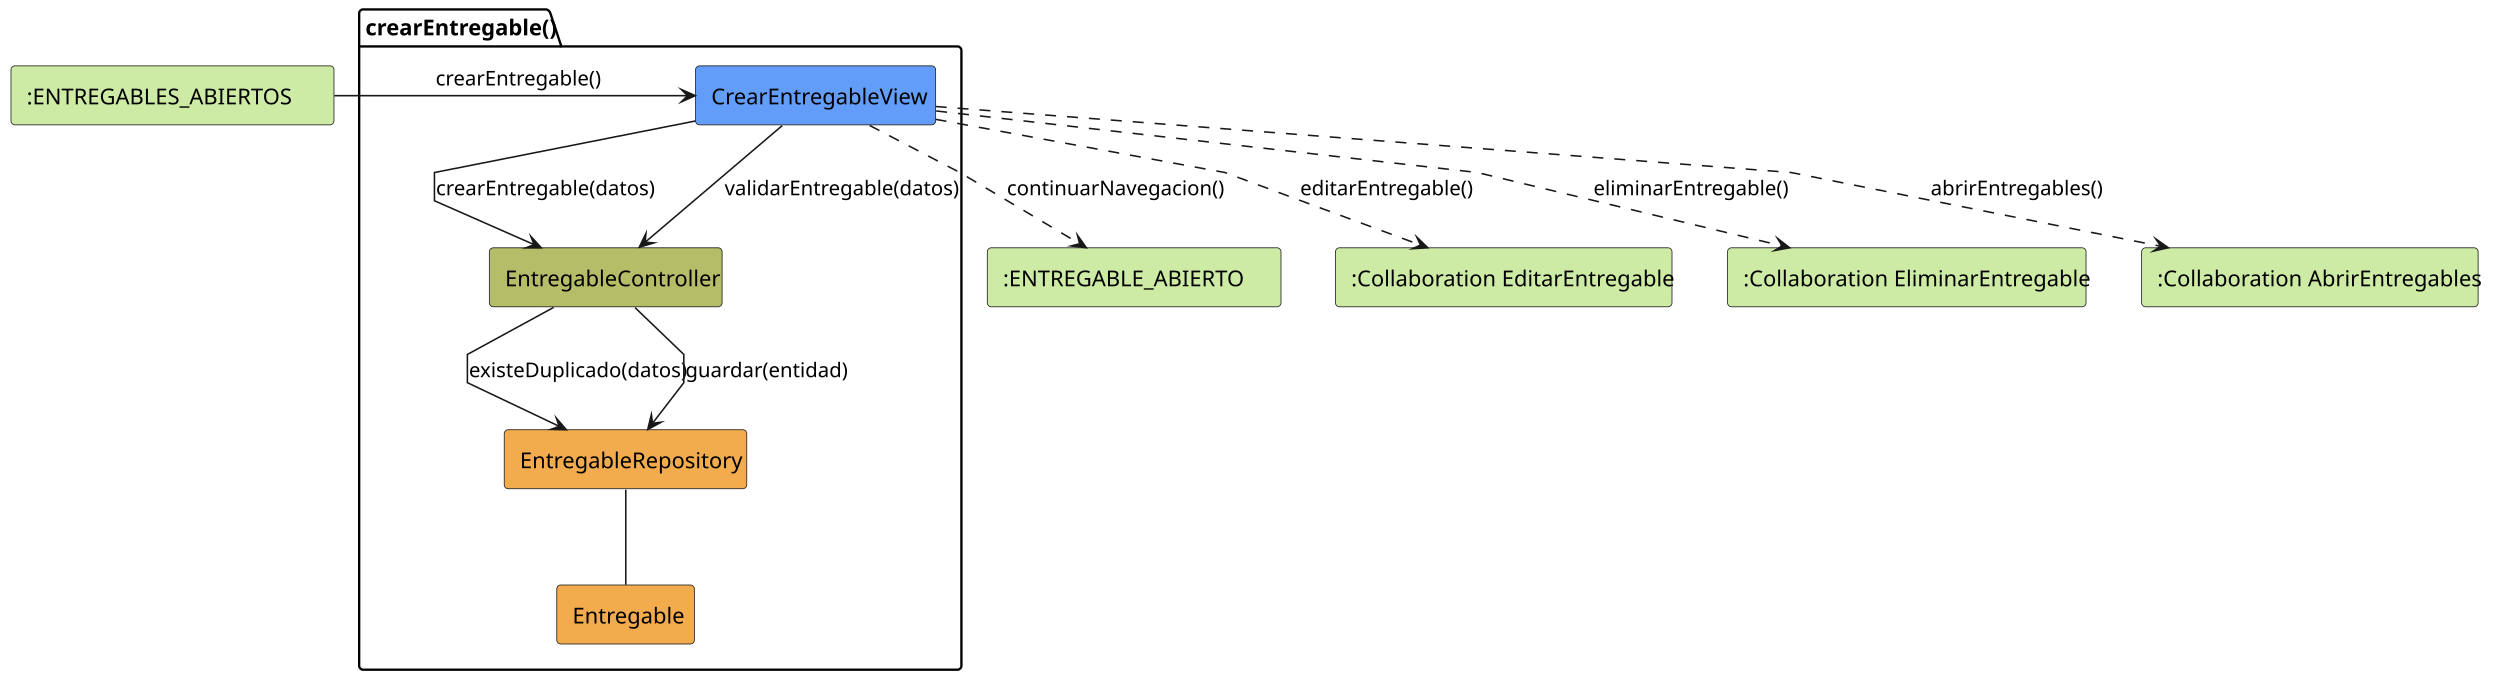
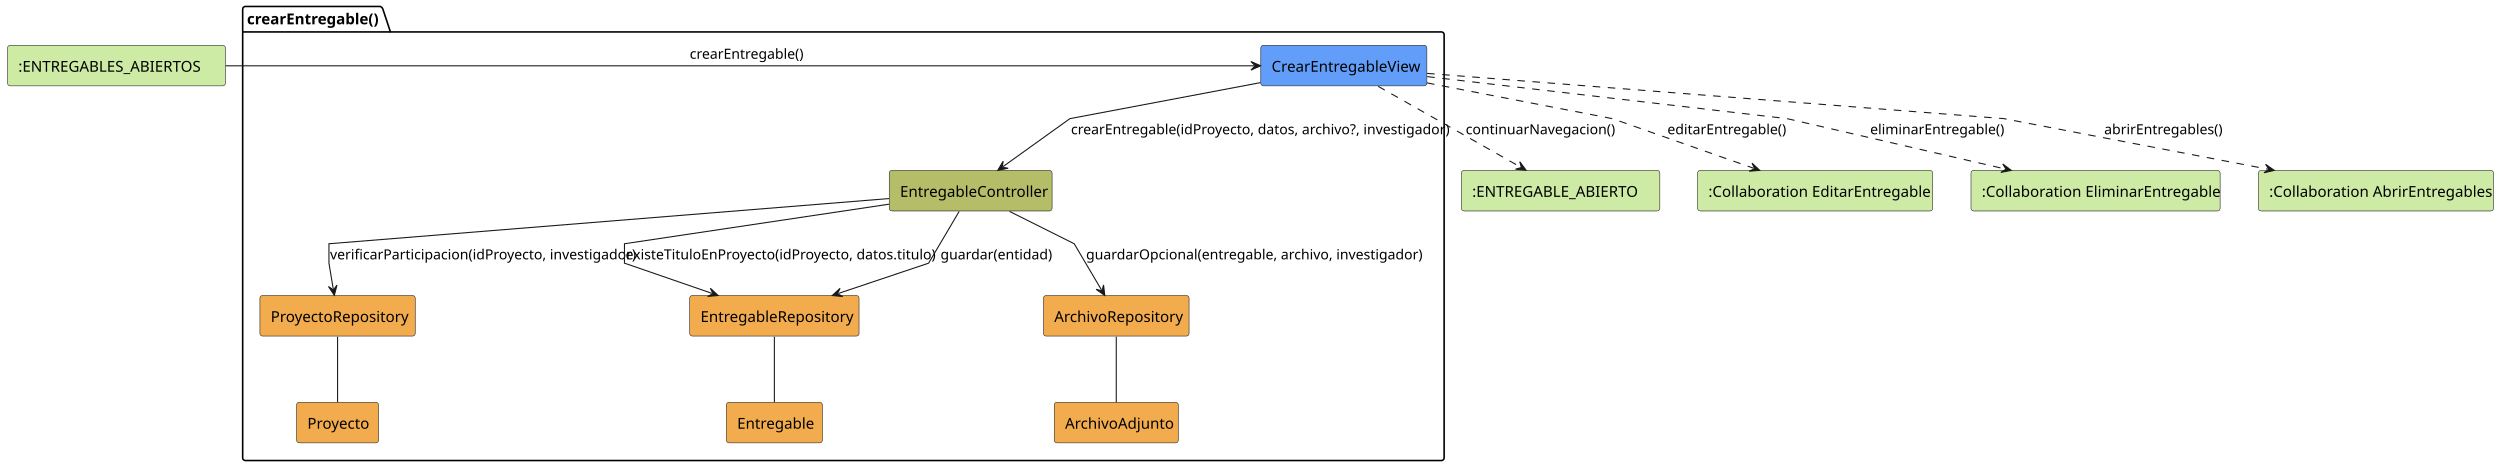
- <svg xmlns="http://www.w3.org/2000/svg" contentStyleType="text/css" data-diagram-type="DESCRIPTION" height="442px" preserveAspectRatio="none" style="width:1594px;height:442px;background:#FFFFFF;" version="1.1" viewBox="0 0 1594 442" width="1594px" zoomAndPan="magnify">
+ <svg xmlns="http://www.w3.org/2000/svg" contentStyleType="text/css" height="434px" preserveAspectRatio="none" style="width:2318px;height:434px;background:#FFFFFF;" version="1.1" viewBox="0 0 2318 434" width="2318px" zoomAndPan="magnify">
  <defs />
  <g>
-     <g class="cluster" data-qualified-name="crearEntregable" data-source-line="4" id="ent0002">
-       <path d="M231.5,6 L348.431,6 A3.75,3.75 0 0 1 350.931,8.5 L357.931,29.609 L610.5,29.609 A2.5,2.5 0 0 1 613,32.109 L613,424.5 A2.5,2.5 0 0 1 610.5,427 L231.5,427 A2.5,2.5 0 0 1 229,424.5 L229,8.5 A2.5,2.5 0 0 1 231.5,6" fill="none" style="stroke:#000000;stroke-width:1.5;" />
-       <line style="stroke:#000000;stroke-width:1.5;" x1="229" x2="357.931" y1="29.609" y2="29.609" />
-       <text fill="#000000" font-family="sans-serif" font-size="14" font-weight="700" lengthAdjust="spacing" textLength="115.931" x="233" y="22.533">crearEntregable()</text>
+     <g id="cluster_crearEntregable">
+       <path d="M227.5,6 L352.5,6 A3.75,3.75 0 0 1 355,8.5 L362,29.609 L1336.5,29.609 A2.5,2.5 0 0 1 1339,32.109 L1339,424.5 A2.5,2.5 0 0 1 1336.5,427 L227.5,427 A2.5,2.5 0 0 1 225,424.5 L225,8.5 A2.5,2.5 0 0 1 227.5,6 " fill="none" style="stroke:#000000;stroke-width:1.5;" />
+       <line style="stroke:#000000;stroke-width:1.5;" x1="225" x2="362" y1="29.609" y2="29.609" />
+       <text fill="#000000" font-family="sans-serif" font-size="14" font-weight="bold" lengthAdjust="spacing" textLength="124" x="229" y="22.533">crearEntregable()</text>
    </g>
-     <g class="entity" data-qualified-name="crearEntregable.CrearEntregableView" data-source-line="5" id="ent0003">
-       <rect fill="#629EF9" height="37.609" rx="2.5" ry="2.5" style="stroke:#181818;stroke-width:0.5;" width="153.068" x="443.5" y="42" />
-       <text fill="#000000" font-family="sans-serif" font-size="14" lengthAdjust="spacing" textLength="133.068" x="453.5" y="66.533">CrearEntregableView</text>
+     <g id="elem_CrearEntregableView">
+       <rect fill="#629EF9" height="37.609" rx="2.5" ry="2.5" style="stroke:#181818;stroke-width:0.5;" width="154" x="1169" y="42" />
+       <text fill="#000000" font-family="sans-serif" font-size="14" lengthAdjust="spacing" textLength="134" x="1179" y="66.533">CrearEntregableView</text>
    </g>
-     <g class="entity" data-qualified-name="crearEntregable.EntregableController" data-source-line="6" id="ent0004">
-       <rect fill="#B5BD68" height="37.609" rx="2.5" ry="2.5" style="stroke:#181818;stroke-width:0.5;" width="148.406" x="312" y="158" />
-       <text fill="#000000" font-family="sans-serif" font-size="14" lengthAdjust="spacing" textLength="128.406" x="322" y="182.533">EntregableController</text>
+     <g id="elem_EntregableController">
+       <rect fill="#B5BD68" height="37.609" rx="2.5" ry="2.5" style="stroke:#181818;stroke-width:0.5;" width="151" x="824.5" y="158" />
+       <text fill="#000000" font-family="sans-serif" font-size="14" lengthAdjust="spacing" textLength="131" x="834.5" y="182.533">EntregableController</text>
    </g>
-     <g class="entity" data-qualified-name="crearEntregable.EntregableRepository" data-source-line="7" id="ent0005">
-       <rect fill="#F2AC4E" height="37.609" rx="2.5" ry="2.5" style="stroke:#181818;stroke-width:0.5;" width="154.634" x="321.5" y="274" />
-       <text fill="#000000" font-family="sans-serif" font-size="14" lengthAdjust="spacing" textLength="134.634" x="331.5" y="298.533">EntregableRepository</text>
+     <g id="elem_ProyectoRepository">
+       <rect fill="#F2AC4E" height="37.609" rx="2.5" ry="2.5" style="stroke:#181818;stroke-width:0.5;" width="144" x="241" y="274" />
+       <text fill="#000000" font-family="sans-serif" font-size="14" lengthAdjust="spacing" textLength="124" x="251" y="298.533">ProyectoRepository</text>
    </g>
-     <g class="entity" data-qualified-name="crearEntregable.Entregable" data-source-line="8" id="ent0006">
-       <rect fill="#F2AC4E" height="37.609" rx="2.5" ry="2.5" style="stroke:#181818;stroke-width:0.5;" width="87.717" x="355" y="373" />
-       <text fill="#000000" font-family="sans-serif" font-size="14" lengthAdjust="spacing" textLength="67.717" x="365" y="397.533">Entregable</text>
+     <g id="elem_EntregableRepository">
+       <rect fill="#F2AC4E" height="37.609" rx="2.5" ry="2.5" style="stroke:#181818;stroke-width:0.5;" width="157" x="639.5" y="274" />
+       <text fill="#000000" font-family="sans-serif" font-size="14" lengthAdjust="spacing" textLength="137" x="649.5" y="298.533">EntregableRepository</text>
    </g>
-     <g class="entity" data-qualified-name="EstadoEntrada" data-source-line="3" id="ent0001">
-       <rect fill="#CDEBA5" height="37.609" rx="2.5" ry="2.5" style="stroke:#181818;stroke-width:0.5;" width="205.944" x="7" y="42" />
-       <text fill="#000000" font-family="sans-serif" font-size="14" lengthAdjust="spacing" textLength="185.944" x="17" y="66.533">:ENTREGABLES_ABIERTOS</text>
+     <g id="elem_ArchivoRepository">
+       <rect fill="#F2AC4E" height="37.609" rx="2.5" ry="2.5" style="stroke:#181818;stroke-width:0.5;" width="135" x="967.5" y="274" />
+       <text fill="#000000" font-family="sans-serif" font-size="14" lengthAdjust="spacing" textLength="115" x="977.5" y="298.533">ArchivoRepository</text>
    </g>
-     <g class="entity" data-qualified-name="EstadoSalida" data-source-line="11" id="ent0007">
-       <rect fill="#CDEBA5" height="37.609" rx="2.5" ry="2.5" style="stroke:#181818;stroke-width:0.5;" width="187.269" x="629.5" y="158" />
-       <text fill="#000000" font-family="sans-serif" font-size="14" lengthAdjust="spacing" textLength="167.269" x="639.5" y="182.533">:ENTREGABLE_ABIERTO</text>
+     <g id="elem_Proyecto">
+       <rect fill="#F2AC4E" height="37.609" rx="2.5" ry="2.5" style="stroke:#181818;stroke-width:0.5;" width="76" x="275" y="373" />
+       <text fill="#000000" font-family="sans-serif" font-size="14" lengthAdjust="spacing" textLength="56" x="285" y="397.533">Proyecto</text>
    </g>
-     <g class="entity" data-qualified-name="EditarEntregable" data-source-line="12" id="ent0008">
-       <rect fill="#CDEBA5" height="37.609" rx="2.5" ry="2.5" style="stroke:#181818;stroke-width:0.5;" width="214.565" x="851.5" y="158" />
-       <text fill="#000000" font-family="sans-serif" font-size="14" lengthAdjust="spacing" textLength="194.565" x="861.5" y="182.533">:Collaboration EditarEntregable</text>
+     <g id="elem_Entregable">
+       <rect fill="#F2AC4E" height="37.609" rx="2.5" ry="2.5" style="stroke:#181818;stroke-width:0.5;" width="89" x="673.5" y="373" />
+       <text fill="#000000" font-family="sans-serif" font-size="14" lengthAdjust="spacing" textLength="69" x="683.5" y="397.533">Entregable</text>
    </g>
-     <g class="entity" data-qualified-name="EliminarEntregable" data-source-line="13" id="ent0009">
-       <rect fill="#CDEBA5" height="37.609" rx="2.5" ry="2.5" style="stroke:#181818;stroke-width:0.5;" width="228.558" x="1101.5" y="158" />
-       <text fill="#000000" font-family="sans-serif" font-size="14" lengthAdjust="spacing" textLength="208.558" x="1111.5" y="182.533">:Collaboration EliminarEntregable</text>
+     <g id="elem_ArchivoAdjunto">
+       <rect fill="#F2AC4E" height="37.609" rx="2.5" ry="2.5" style="stroke:#181818;stroke-width:0.5;" width="115" x="977.5" y="373" />
+       <text fill="#000000" font-family="sans-serif" font-size="14" lengthAdjust="spacing" textLength="95" x="987.5" y="397.533">ArchivoAdjunto</text>
    </g>
-     <g class="entity" data-qualified-name="AbrirEntregables" data-source-line="14" id="ent0010">
-       <rect fill="#CDEBA5" height="37.609" rx="2.5" ry="2.5" style="stroke:#181818;stroke-width:0.5;" width="214.551" x="1365.5" y="158" />
-       <text fill="#000000" font-family="sans-serif" font-size="14" lengthAdjust="spacing" textLength="194.551" x="1375.5" y="182.533">:Collaboration AbrirEntregables</text>
+     <g id="elem_EstadoEntrada">
+       <rect fill="#CDEBA5" height="37.609" rx="2.5" ry="2.5" style="stroke:#181818;stroke-width:0.5;" width="202" x="7" y="42" />
+       <text fill="#000000" font-family="sans-serif" font-size="14" lengthAdjust="spacing" textLength="182" x="17" y="66.533">:ENTREGABLES_ABIERTOS</text>
    </g>
-     <g class="link" data-entity-1="ent0001" data-entity-2="ent0003" data-link-type="dependency" data-source-line="16" id="lnk11">
-       <path d="M213.2,61 C284.72,61 373.39,61 438.33,61" fill="none" id="EstadoEntrada-to-CrearEntregableView" style="stroke:#181818;stroke-width:1;" />
-       <polygon fill="#181818" points="443.33,61,434.33,57,438.33,61,434.33,65,443.33,61" style="stroke:#181818;stroke-width:1;stroke-linejoin:miter;stroke-miterlimit:10;" />
-       <text fill="#000000" font-family="sans-serif" font-size="13" lengthAdjust="spacing" textLength="101.156" x="277.75" y="54.495">crearEntregable()</text>
+     <g id="elem_EstadoSalida">
+       <rect fill="#CDEBA5" height="37.609" rx="2.5" ry="2.5" style="stroke:#181818;stroke-width:0.5;" width="184" x="1355" y="158" />
+       <text fill="#000000" font-family="sans-serif" font-size="14" lengthAdjust="spacing" textLength="164" x="1365" y="182.533">:ENTREGABLE_ABIERTO</text>
    </g>
-     <g class="link" data-entity-1="ent0003" data-entity-2="ent0004" data-link-type="dependency" data-source-line="18" id="lnk12">
-       <path d="M443.45,77.12 C372.22,91.19 277,110 277,110 C277,110 277,128 277,128 C277,128 309.594,142.355 340.524,155.975" fill="none" id="CrearEntregableView-to-EntregableController" style="stroke:#181818;stroke-width:1;" />
-       <polygon fill="#181818" points="345.1,157.99,338.475,150.702,340.524,155.975,335.251,158.024,345.1,157.99" style="stroke:#181818;stroke-width:1;stroke-linejoin:miter;stroke-miterlimit:10;" />
-       <text fill="#000000" font-family="sans-serif" font-size="13" lengthAdjust="spacing" textLength="132.958" x="278" y="124.495">crearEntregable(datos)</text>
+     <g id="elem_EditarEntregable">
+       <rect fill="#CDEBA5" height="37.609" rx="2.5" ry="2.5" style="stroke:#181818;stroke-width:0.5;" width="218" x="1574" y="158" />
+       <text fill="#000000" font-family="sans-serif" font-size="14" lengthAdjust="spacing" textLength="198" x="1584" y="182.533">:Collaboration EditarEntregable</text>
    </g>
-     <g class="link" data-entity-1="ent0003" data-entity-2="ent0004" data-link-type="dependency" data-source-line="19" id="lnk13">
-       <path d="M498.77,80.06 C473.82,101.28 436.479,133.061 411.389,154.401" fill="none" id="CrearEntregableView-to-EntregableController-1" style="stroke:#181818;stroke-width:1;" />
-       <polygon fill="#181818" points="407.58,157.64,417.027,154.856,411.389,154.401,411.844,148.762,407.58,157.64" style="stroke:#181818;stroke-width:1;stroke-linejoin:miter;stroke-miterlimit:10;" />
-       <text fill="#000000" font-family="sans-serif" font-size="13" lengthAdjust="spacing" textLength="141.635" x="462" y="124.495">validarEntregable(datos)</text>
+     <g id="elem_EliminarEntregable">
+       <rect fill="#CDEBA5" height="37.609" rx="2.5" ry="2.5" style="stroke:#181818;stroke-width:0.5;" width="231" x="1827.5" y="158" />
+       <text fill="#000000" font-family="sans-serif" font-size="14" lengthAdjust="spacing" textLength="211" x="1837.5" y="182.533">:Collaboration EliminarEntregable</text>
    </g>
-     <g class="link" data-entity-1="ent0004" data-entity-2="ent0005" data-link-type="dependency" data-source-line="20" id="lnk14">
-       <path d="M352.98,196.01 C328.01,209.63 298,226 298,226 C298,226 298,244 298,244 C298,244 327.924,258.224 356.584,271.844" fill="none" id="EntregableController-to-EntregableRepository" style="stroke:#181818;stroke-width:1;" />
-       <polygon fill="#181818" points="361.1,273.99,354.688,266.514,356.584,271.844,351.254,273.74,361.1,273.99" style="stroke:#181818;stroke-width:1;stroke-linejoin:miter;stroke-miterlimit:10;" />
-       <text fill="#000000" font-family="sans-serif" font-size="13" lengthAdjust="spacing" textLength="132.234" x="299" y="240.495">existeDuplicado(datos)</text>
+     <g id="elem_AbrirEntregables">
+       <rect fill="#CDEBA5" height="37.609" rx="2.5" ry="2.5" style="stroke:#181818;stroke-width:0.5;" width="218" x="2094" y="158" />
+       <text fill="#000000" font-family="sans-serif" font-size="14" lengthAdjust="spacing" textLength="198" x="2104" y="182.533">:Collaboration AbrirEntregables</text>
    </g>
-     <g class="link" data-entity-1="ent0004" data-entity-2="ent0005" data-link-type="dependency" data-source-line="21" id="lnk15">
-       <path d="M404.9,196.15 C419.06,209.74 436,226 436,226 C436,226 436,244 436,244 C436,244 426.523,256.301 416.043,269.891" fill="none" id="EntregableController-to-EntregableRepository-1" style="stroke:#181818;stroke-width:1;" />
-       <polygon fill="#181818" points="412.99,273.85,421.654,269.166,416.043,269.891,415.318,264.28,412.99,273.85" style="stroke:#181818;stroke-width:1;stroke-linejoin:miter;stroke-miterlimit:10;" />
-       <text fill="#000000" font-family="sans-serif" font-size="13" lengthAdjust="spacing" textLength="96.116" x="437" y="240.495">guardar(entidad)</text>
+     <g id="link_EstadoEntrada_CrearEntregableView">
+       <path d="M209.24,61 C433.65,61 962.82,61 1162.83,61 " fill="none" id="EstadoEntrada-to-CrearEntregableView" style="stroke:#181818;stroke-width:1.0;" />
+       <polygon fill="#181818" points="1168.83,61,1159.83,57,1163.83,61,1159.83,65,1168.83,61" style="stroke:#181818;stroke-width:1.0;" />
+       <text fill="#000000" font-family="sans-serif" font-size="13" lengthAdjust="spacing" textLength="99" x="639.5" y="54.495">crearEntregable()</text>
    </g>
-     <g class="link" data-entity-1="ent0005" data-entity-2="ent0006" data-link-type="association" data-source-line="22" id="lnk16">
-       <path d="M399,312.24 C399,329.59 399,355.52 399,372.84" fill="none" id="EntregableRepository-Entregable" style="stroke:#181818;stroke-width:1;" />
+     <g id="link_CrearEntregableView_EntregableController">
+       <path d="M1168.76,76.6 C1094.03,90.72 992,110 992,110 C992,110 957.255,134.922 930.014,154.472 " fill="none" id="CrearEntregableView-to-EntregableController" style="stroke:#181818;stroke-width:1.0;" />
+       <polygon fill="#181818" points="925.14,157.97,934.784,155.972,929.202,155.055,930.12,149.473,925.14,157.97" style="stroke:#181818;stroke-width:1.0;" />
+       <text fill="#000000" font-family="sans-serif" font-size="13" lengthAdjust="spacing" textLength="332" x="993" y="124.495">crearEntregable(idProyecto, datos, archivo?, investigador)</text>
    </g>
-     <g class="link" data-entity-1="ent0003" data-entity-2="ent0007" data-link-type="dependency" data-source-line="23" id="lnk17">
-       <path d="M554.52,80.01 C580.62,93.63 612,110 612,110 C612,110 655.503,135.864 688.373,155.414" fill="none" id="CrearEntregableView-to-EstadoSalida" style="stroke:#181818;stroke-width:1;stroke-dasharray:7,7;" />
-       <polygon fill="#181818" points="692.67,157.97,686.98,149.931,688.373,155.414,682.89,156.807,692.67,157.97" style="stroke:#181818;stroke-width:1;stroke-linejoin:miter;stroke-miterlimit:10;" />
-       <text fill="#000000" font-family="sans-serif" font-size="13" lengthAdjust="spacing" textLength="130.793" x="642" y="124.495">continuarNavegacion()</text>
+     <g id="link_EntregableController_ProyectoRepository">
+       <path d="M824.34,184.1 C664.09,197.03 305,226 305,226 C305,226 305,244 305,244 C305,244 306.721,254.342 308.991,267.932 " fill="none" id="EntregableController-to-ProyectoRepository" style="stroke:#181818;stroke-width:1.0;" />
+       <polygon fill="#181818" points="309.98,273.85,312.443,264.314,309.156,268.918,304.552,265.632,309.98,273.85" style="stroke:#181818;stroke-width:1.0;" />
+       <text fill="#000000" font-family="sans-serif" font-size="13" lengthAdjust="spacing" textLength="264" x="306" y="240.495">verificarParticipacion(idProyecto, investigador)</text>
    </g>
-     <g class="link" data-entity-1="ent0003" data-entity-2="ent0008" data-link-type="dependency" data-source-line="24" id="lnk18">
-       <path d="M596.55,76.08 C673.56,90.24 781,110 781,110 C781,110 852.972,136.681 905.672,156.231" fill="none" id="CrearEntregableView-to-EditarEntregable" style="stroke:#181818;stroke-width:1;stroke-dasharray:7,7;" />
-       <polygon fill="#181818" points="910.36,157.97,903.313,151.089,905.672,156.231,900.531,158.59,910.36,157.97" style="stroke:#181818;stroke-width:1;stroke-linejoin:miter;stroke-miterlimit:10;" />
-       <text fill="#000000" font-family="sans-serif" font-size="13" lengthAdjust="spacing" textLength="104.057" x="829" y="124.495">editarEntregable()</text>
+     <g id="link_EntregableController_EntregableRepository">
+       <path d="M824.33,189.31 C729.43,203.51 579,226 579,226 C579,226 579,244 579,244 C579,244 620.729,258.412 660.178,272.032 " fill="none" id="EntregableController-to-EntregableRepository" style="stroke:#181818;stroke-width:1.0;" />
+       <polygon fill="#181818" points="665.85,273.99,658.648,267.272,661.124,272.358,656.037,274.834,665.85,273.99" style="stroke:#181818;stroke-width:1.0;" />
+       <text fill="#000000" font-family="sans-serif" font-size="13" lengthAdjust="spacing" textLength="276" x="580" y="240.495">existeTituloEnProyecto(idProyecto, datos.titulo)</text>
    </g>
-     <g class="link" data-entity-1="ent0003" data-entity-2="ent0009" data-link-type="dependency" data-source-line="25" id="lnk19">
-       <path d="M596.91,70.75 C718.63,84.59 942,110 942,110 C942,110 1055.139,137.249 1136.269,156.799" fill="none" id="CrearEntregableView-to-EliminarEntregable" style="stroke:#181818;stroke-width:1;stroke-dasharray:7,7;" />
-       <polygon fill="#181818" points="1141.13,157.97,1133.318,151.973,1136.269,156.799,1131.443,159.75,1141.13,157.97" style="stroke:#181818;stroke-width:1;stroke-linejoin:miter;stroke-miterlimit:10;" />
-       <text fill="#000000" font-family="sans-serif" font-size="13" lengthAdjust="spacing" textLength="117.051" x="1016" y="124.495">eliminarEntregable()</text>
+     <g id="link_EntregableController_EntregableRepository">
+       <path d="M889.34,196.03 C877.8,215.58 861,244 861,244 C861,244 817.918,258.461 777.338,272.081 " fill="none" id="EntregableController-to-EntregableRepository-1" style="stroke:#181818;stroke-width:1.0;" />
+       <polygon fill="#181818" points="771.65,273.99,781.455,274.918,776.39,272.399,778.909,267.334,771.65,273.99" style="stroke:#181818;stroke-width:1.0;" />
+       <text fill="#000000" font-family="sans-serif" font-size="13" lengthAdjust="spacing" textLength="93" x="872" y="240.495">guardar(entidad)</text>
    </g>
-     <g class="link" data-entity-1="ent0003" data-entity-2="ent0010" data-link-type="dependency" data-source-line="26" id="lnk20">
-       <path d="M596.58,67.91 C762.84,80.74 1142,110 1142,110 C1142,110 1279.647,137.442 1377.647,156.992" fill="none" id="CrearEntregableView-to-AbrirEntregables" style="stroke:#181818;stroke-width:1;stroke-dasharray:7,7;" />
-       <polygon fill="#181818" points="1382.55,157.97,1374.506,152.287,1377.647,156.992,1372.941,160.132,1382.55,157.97" style="stroke:#181818;stroke-width:1;stroke-linejoin:miter;stroke-miterlimit:10;" />
-       <text fill="#000000" font-family="sans-serif" font-size="13" lengthAdjust="spacing" textLength="104.044" x="1231" y="124.495">abrirEntregables()</text>
+     <g id="link_EntregableController_ArchivoRepository">
+       <path d="M936.02,196.01 C963.26,209.63 996,226 996,226 C996,226 1009.75,249.253 1021.29,268.803 " fill="none" id="EntregableController-to-ArchivoRepository" style="stroke:#181818;stroke-width:1.0;" />
+       <polygon fill="#181818" points="1024.34,273.97,1023.21,264.186,1021.798,269.664,1016.32,268.253,1024.34,273.97" style="stroke:#181818;stroke-width:1.0;" />
+       <text fill="#000000" font-family="sans-serif" font-size="13" lengthAdjust="spacing" textLength="286" x="1007" y="240.495">guardarOpcional(entregable, archivo, investigador)</text>
+     </g>
+     <g id="link_ProyectoRepository_Proyecto">
+       <path d="M313,312.24 C313,329.59 313,355.52 313,372.84 " fill="none" id="ProyectoRepository-Proyecto" style="stroke:#181818;stroke-width:1.0;" />
+     </g>
+     <g id="link_EntregableRepository_Entregable">
+       <path d="M718,312.24 C718,329.59 718,355.52 718,372.84 " fill="none" id="EntregableRepository-Entregable" style="stroke:#181818;stroke-width:1.0;" />
+     </g>
+     <g id="link_ArchivoRepository_ArchivoAdjunto">
+       <path d="M1035,312.24 C1035,329.59 1035,355.52 1035,372.84 " fill="none" id="ArchivoRepository-ArchivoAdjunto" style="stroke:#181818;stroke-width:1.0;" />
+     </g>
+     <g id="link_CrearEntregableView_EstadoSalida">
+       <path d="M1277.85,80.06 C1315.38,101.35 1372.141,133.54 1409.751,154.87 " fill="none" id="CrearEntregableView-to-EstadoSalida" style="stroke:#181818;stroke-width:1.0;stroke-dasharray:7.0,7.0;" />
+       <polygon fill="#181818" points="1414.97,157.83,1409.115,149.911,1410.621,155.363,1405.168,156.869,1414.97,157.83" style="stroke:#181818;stroke-width:1.0;" />
+       <text fill="#000000" font-family="sans-serif" font-size="13" lengthAdjust="spacing" textLength="127" x="1359" y="124.495">continuarNavegacion()</text>
+     </g>
+     <g id="link_CrearEntregableView_EditarEntregable">
+       <path d="M1323.08,76.86 C1396.21,90.96 1495,110 1495,110 C1495,110 1570.299,136.432 1625.969,155.982 " fill="none" id="CrearEntregableView-to-EditarEntregable" style="stroke:#181818;stroke-width:1.0;stroke-dasharray:7.0,7.0;" />
+       <polygon fill="#181818" points="1631.63,157.97,1624.464,151.214,1626.912,156.313,1621.813,158.762,1631.63,157.97" style="stroke:#181818;stroke-width:1.0;" />
+       <text fill="#000000" font-family="sans-serif" font-size="13" lengthAdjust="spacing" textLength="102" x="1546" y="124.495">editarEntregable()</text>
+     </g>
+     <g id="link_CrearEntregableView_EliminarEntregable">
+       <path d="M1323.31,71.03 C1442.36,84.93 1657,110 1657,110 C1657,110 1774.324,137.07 1859.004,156.62 " fill="none" id="CrearEntregableView-to-EliminarEntregable" style="stroke:#181818;stroke-width:1.0;stroke-dasharray:7.0,7.0;" />
+       <polygon fill="#181818" points="1864.85,157.97,1856.98,152.048,1859.978,156.845,1855.181,159.843,1864.85,157.97" style="stroke:#181818;stroke-width:1.0;" />
+       <text fill="#000000" font-family="sans-serif" font-size="13" lengthAdjust="spacing" textLength="115" x="1734" y="124.495">eliminarEntregable()</text>
+     </g>
+     <g id="link_CrearEntregableView_AbrirEntregables">
+       <path d="M1323.2,68.05 C1487.73,80.96 1858,110 1858,110 C1858,110 2000.687,137.292 2102.837,156.842 " fill="none" id="CrearEntregableView-to-AbrirEntregables" style="stroke:#181818;stroke-width:1.0;stroke-dasharray:7.0,7.0;" />
+       <polygon fill="#181818" points="2108.73,157.97,2100.642,152.35,2103.819,157.03,2099.139,160.207,2108.73,157.97" style="stroke:#181818;stroke-width:1.0;" />
+       <text fill="#000000" font-family="sans-serif" font-size="13" lengthAdjust="spacing" textLength="102" x="1951" y="124.495">abrirEntregables()</text>
    </g>
  </g>
</svg>
